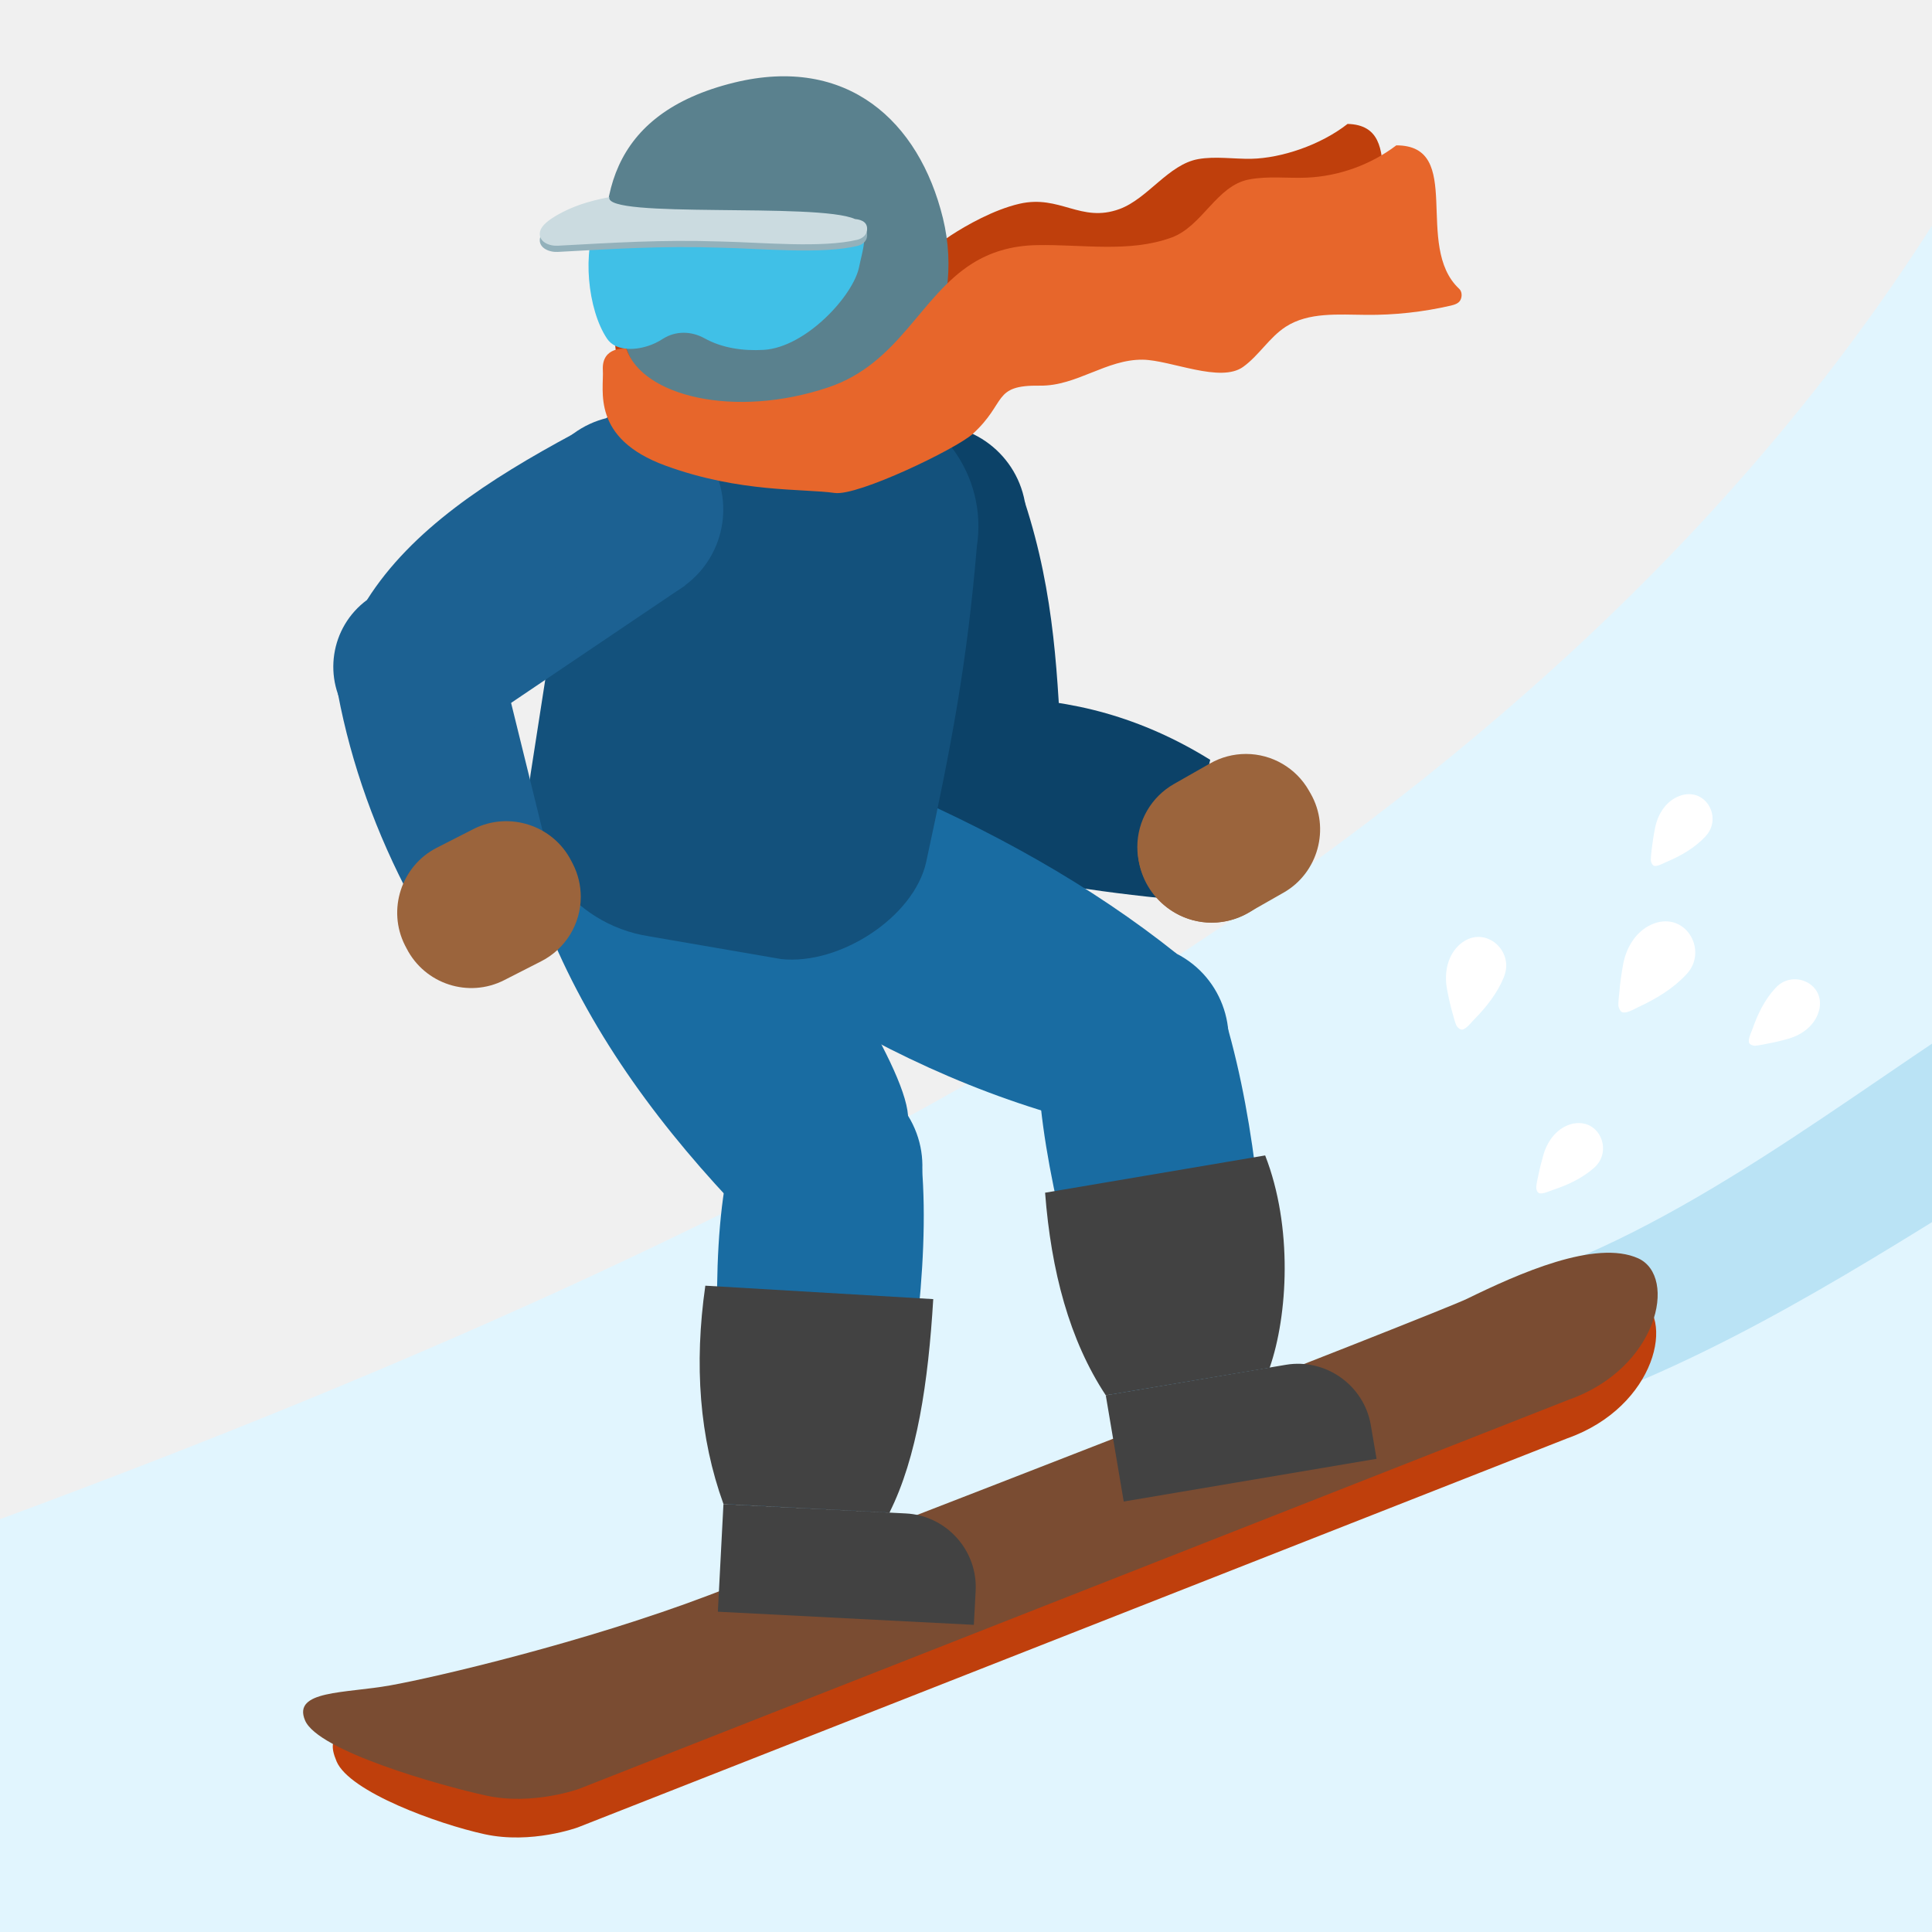
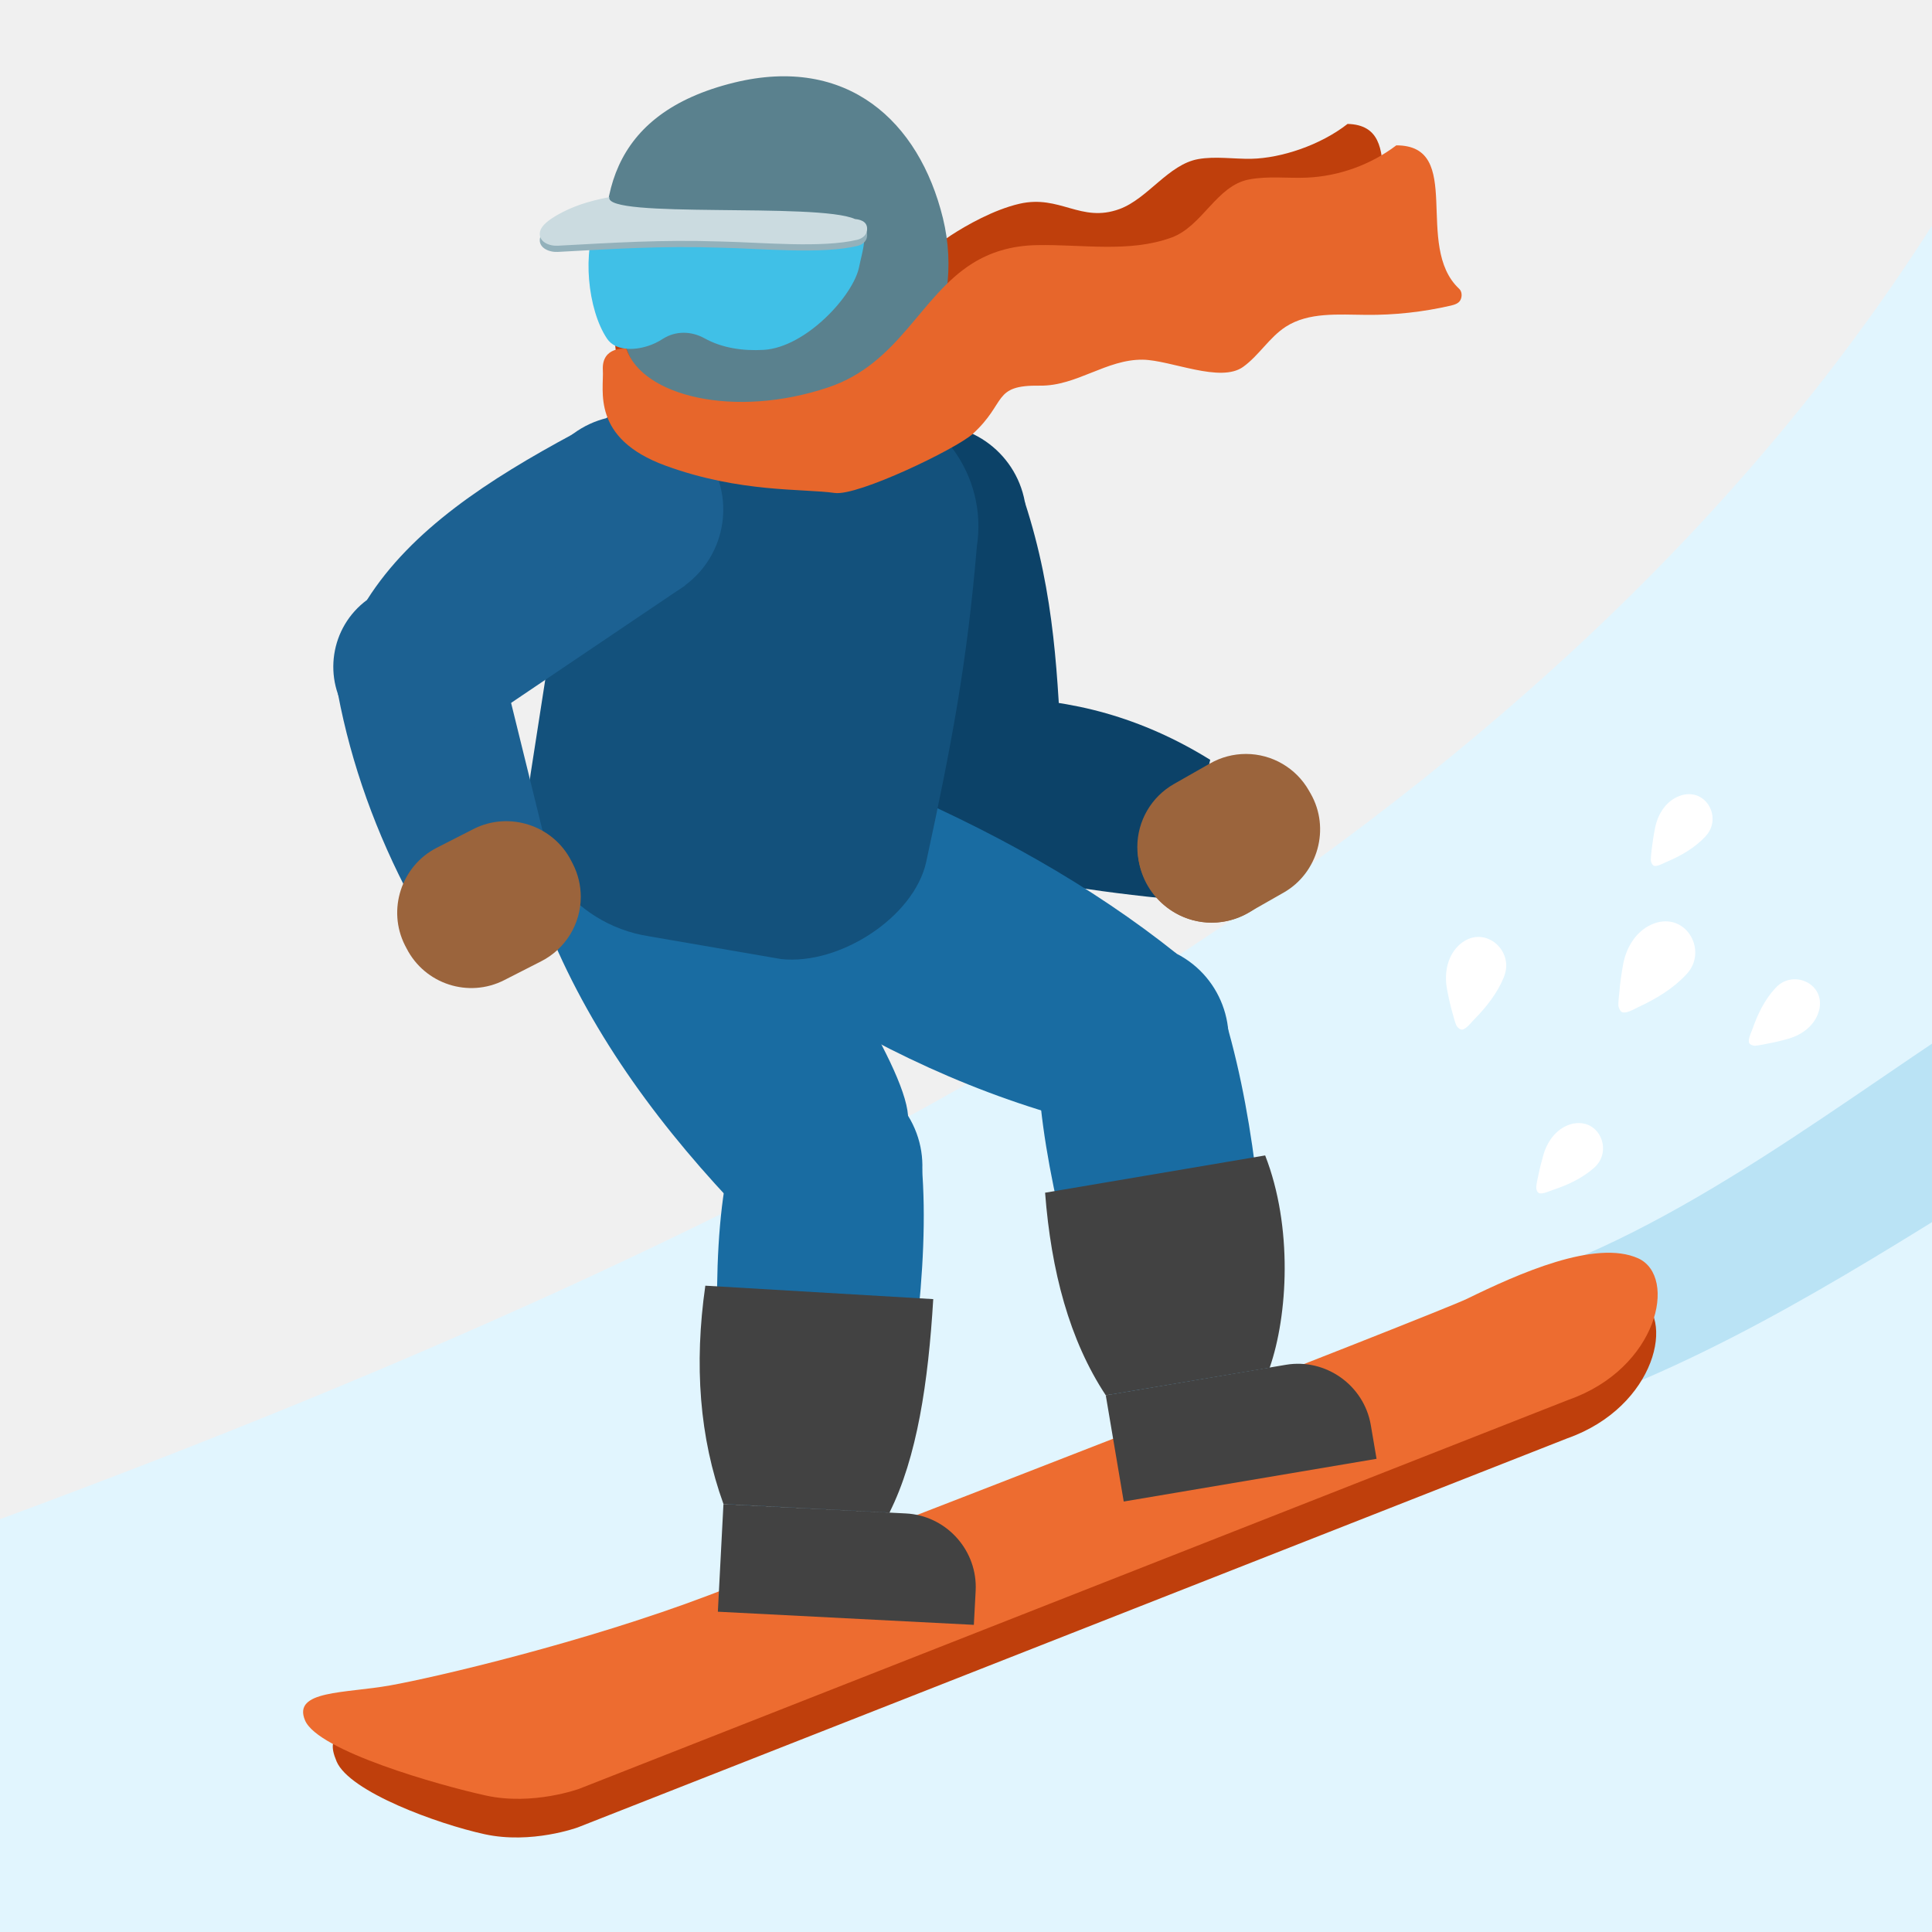
<svg xmlns="http://www.w3.org/2000/svg" width="100%" height="100%" viewBox="0 0 128 128" version="1.1" xml:space="preserve" style="fill-rule:evenodd;clip-rule:evenodd;stroke-linejoin:round;stroke-miterlimit:2;">
  <path id="a" d="M128,128L0,128L0,100.65C54.56,80.49 102.17,55.41 128,14.95L128,128Z" style="fill:rgb(225,245,254);fill-rule:nonzero;" />
-   <clipPath id="_clip1">
-     <path d="M128,128L0,128L0,100.65C54.56,80.49 102.17,55.41 128,14.95L128,128Z" />
-   </clipPath>
-   <g clip-path="url(#_clip1)">
-     <path d="M99.52,85.17C111.32,81.62 122.34,72.63 132.29,66.33C132.31,69.33 132.18,74.01 132.2,77.01C132.2,77.48 132.2,77.98 131.93,78.37C131.75,78.64 131.47,78.81 131.2,78.98C121.63,84.95 111.92,90.99 101.12,94.24C101.57,91.09 101.04,87.8 99.64,84.94" style="fill:rgb(186,227,245);fill-rule:nonzero;" />
+   <g>
+     <clipPath id="_clip1">
+       <path d="M128,128L0,128L0,100.65C54.56,80.49 102.17,55.41 128,14.95L128,128Z" />
+     </clipPath>
+     <g clip-path="url(#_clip1)">
+       <path d="M99.52,85.17C111.32,81.62 122.34,72.63 132.29,66.33C132.31,69.33 132.18,74.01 132.2,77.01C132.2,77.48 132.2,77.98 131.93,78.37C131.75,78.64 131.47,78.81 131.2,78.98C121.63,84.95 111.92,90.99 101.12,94.24C101.57,91.09 101.04,87.8 99.64,84.94" style="fill:rgb(186,227,245);fill-rule:nonzero;" />
+     </g>
  </g>
  <g>
    <path d="M103.82,95.3L38.28,121.07C38.28,121.07 35.21,122.2 32.1,121.52C28.99,120.84 23.15,118.71 22.3,116.7C21.45,114.69 22.77,114.76 25.76,114.23C28.74,113.7 38.64,111.38 46.86,108.26C55.08,105.14 95.19,89.55 97.09,88.62C100.49,86.96 105.61,84.66 108.44,85.94C111.06,87.12 109.76,93.21 103.82,95.3Z" style="fill:rgb(191,63,12);fill-rule:nonzero;" />
-     <path d="M103.92,92.74L38.38,118.51C38.38,118.51 35.31,119.64 32.2,118.96C29.09,118.28 21.06,116 20.21,113.98C19.36,111.97 22.88,112.2 25.86,111.66C28.84,111.13 38.74,108.81 46.96,105.69C55.18,102.57 95.29,86.98 97.19,86.05C100.59,84.39 105.71,82.09 108.54,83.37C111.16,84.57 109.85,90.66 103.92,92.74Z" style="fill:#7a4c32;fill-rule:nonzero;" />
+     <path d="M103.92,92.74L38.38,118.51C38.38,118.51 35.31,119.64 32.2,118.96C29.09,118.28 21.06,116 20.21,113.98C19.36,111.97 22.88,112.2 25.86,111.66C28.84,111.13 38.74,108.81 46.96,105.69C55.18,102.57 95.29,86.98 97.19,86.05C100.59,84.39 105.71,82.09 108.54,83.37C111.16,84.57 109.85,90.66 103.92,92.74Z" style="fill:rgb(237,108,48);fill-rule:nonzero;" />
  </g>
  <g>
    <path d="M62.99,15.6C59.85,17.67 58.84,21.36 54.52,22.81C48.85,24.71 43.17,23.09 42.11,19.92C42.11,19.92 40.59,19.7 40.72,21.28C40.83,22.6 40.1,25.74 44.71,27.66C49.32,29.58 53.16,29.39 55.11,29.74C56.53,29.99 62.45,27.06 63.44,26.1C65.52,24.09 64.54,22.9 67.5,23.03C69.73,23.12 71.51,21.41 73.74,21.5C75.46,21.57 78.54,23.18 79.91,22.14C80.86,21.42 81.46,20.25 82.44,19.58C83.83,18.64 85.66,18.87 87.35,18.94C89.09,19.01 90.83,18.85 92.51,18.48C92.74,18.43 92.98,18.36 93.09,18.14C93.2,17.91 93.18,17.57 93,17.38C90.12,14.49 93.49,8.32 89.28,8.21C87.48,9.62 84.88,10.48 82.9,10.52C81.73,10.54 80.53,10.34 79.39,10.54C77.41,10.89 76.05,13.16 74.17,13.85C71.6,14.79 70.23,12.88 67.54,13.5C65.85,13.89 64.03,14.92 62.99,15.6Z" style="fill:rgb(191,63,12);fill-rule:nonzero;" />
    <path d="M80.18,50.34L77.97,59.61C72.58,59.08 67.53,58.36 63.71,56.96L66.27,46.26C70.97,46.31 75.62,47.51 80.18,50.34Z" style="fill:rgb(12,66,104);fill-rule:nonzero;" />
    <path d="M59.54,52.61L70.36,50.61C70.07,45.01 69.92,39.46 67.89,33.25L55.62,35.52L59.54,52.61Z" style="fill:rgb(12,66,104);fill-rule:nonzero;" />
    <g transform="matrix(0.983299,-0.181995,0.181995,0.983299,-8.30453,12.6811)">
      <circle cx="64.95" cy="51.61" r="5.5" style="fill:rgb(12,66,104);" />
    </g>
-     <path d="M86.84,52.59L86.72,52.38C85.868,50.88 84.271,49.951 82.546,49.951C81.713,49.951 80.894,50.168 80.17,50.58L77.78,51.94C76.28,52.792 75.351,54.389 75.351,56.114C75.351,56.947 75.568,57.766 75.98,58.49L76.1,58.7C76.952,60.2 78.549,61.129 80.274,61.129C81.107,61.129 81.926,60.912 82.65,60.5L85.04,59.14C87.33,57.837 88.142,54.88 86.84,52.59Z" style="fill:#9b643c;fill-rule:nonzero;" />
+     <path d="M86.84,52.59L86.72,52.38C85.868,50.88 84.271,49.951 82.546,49.951C81.713,49.951 80.894,50.168 80.17,50.58L77.78,51.94C76.28,52.792 75.351,54.389 75.351,56.114C75.351,56.947 75.568,57.766 75.98,58.49L76.1,58.7C76.952,60.2 78.549,61.129 80.274,61.129C81.107,61.129 81.926,60.912 82.65,60.5L85.04,59.14C87.33,57.837 88.142,54.88 86.84,52.59Z" style="fill:rgb(155,100,60);fill-rule:nonzero;" />
    <g transform="matrix(0.983299,-0.181995,0.181995,0.983299,-5.22352,11.8125)">
      <circle cx="61.76" cy="34.38" r="6.24" style="fill:rgb(12,66,104);" />
    </g>
    <g transform="matrix(0.991199,-0.132377,0.132377,0.991199,-6.73724,11.1256)">
-       <circle cx="80.28" cy="56.22" r="4.9" style="fill:#9b643c;" />
+       <circle cx="80.28" cy="56.22" r="4.9" style="fill:rgb(155,100,60);" />
    </g>
    <path d="M72.2,74.47L77.95,63.18C72.34,58.7 65.66,54.94 58.11,51.78L51.34,65.07C58.02,69.47 64.96,72.66 72.2,74.47Z" style="fill:rgb(25,108,162);fill-rule:nonzero;" />
    <path d="M73.53,92.4L84.12,90.61C83.84,82.59 83.27,74.72 81.22,67.68L68.75,69.79C68.75,75.78 70.81,83.77 73.53,92.4Z" style="fill:rgb(25,108,162);fill-rule:nonzero;" />
    <g transform="matrix(0.453882,-0.891062,0.891062,0.453882,-20.3258,104.476)">
      <circle cx="75.07" cy="68.82" r="6.33" style="fill:rgb(25,108,162);" />
    </g>
    <g transform="matrix(0.453882,-0.891062,0.891062,0.453882,-22.1674,80.6651)">
      <circle cx="54.73" cy="58.42" r="7.46" style="fill:rgb(25,108,162);" />
    </g>
    <g>
      <path d="M74.45,99.48L91.2,96.65L90.82,94.42C90.374,91.782 87.838,89.977 85.2,90.42L73.26,92.44L74.45,99.48Z" style="fill:rgb(66,66,66);fill-rule:nonzero;" />
      <path d="M69.24,79.02L83.82,76.55C85.67,81.29 85.32,87.16 84.12,90.61L73.26,92.44C70.85,88.79 69.64,84.21 69.24,79.02Z" style="fill:rgb(66,66,66);fill-rule:nonzero;" />
    </g>
    <g>
      <path d="M49.4,80.6L60.16,73.91C59.9,70.41 53.76,61.47 49.08,53.89L36.42,61.76C39.32,68.74 43.89,74.9 49.4,80.6Z" style="fill:rgb(25,108,162);fill-rule:nonzero;" />
      <path d="M48.2,99.66L58.93,100.21C60.26,92.15 61.64,84.07 61.07,77.2L48.44,76.55C47.04,82.05 47.42,90.52 48.2,99.66Z" style="fill:rgb(25,108,162);fill-rule:nonzero;" />
      <g transform="matrix(0.849304,-0.527905,0.527905,0.849304,-32.53,40.5601)">
        <circle cx="54.78" cy="77.26" r="6.33" style="fill:rgb(25,108,162);" />
      </g>
      <g transform="matrix(0.849304,-0.527905,0.527905,0.849304,-24.0875,31.279)">
        <circle cx="42.74" cy="57.83" r="7.46" style="fill:rgb(25,108,162);" />
      </g>
      <g>
        <path d="M47.56,106.78L64.52,107.65L64.64,105.39C64.644,105.307 64.646,105.223 64.646,105.14C64.646,102.559 62.597,100.402 60.02,100.27L47.93,99.65L47.56,106.78ZM46.73,85.18L61.83,86.07C61.5,91.57 60.76,96.56 58.93,100.21L47.93,99.64C46.34,95.25 45.98,90.42 46.73,85.18Z" style="fill:rgb(66,66,66);fill-rule:nonzero;" />
      </g>
    </g>
    <path d="M57.53,26.36L47.98,24.88C43.28,24.15 38.87,27.37 38.14,32.07L35.15,51.3C34.35,56.43 37.87,61.23 42.99,62.03L51.75,63.54C55.63,63.96 60.55,60.76 61.36,57.12C63.04,49.36 64.07,43.94 64.72,36.2C65.45,31.49 62.23,27.09 57.53,26.36Z" style="fill:rgb(19,81,124);fill-rule:nonzero;" />
    <g>
      <path d="M36.4,56.87L27.27,59.62C24.92,55.21 23.28,50.66 22.39,45.96L32.93,42.79L36.4,56.87Z" style="fill:rgb(28,97,146);fill-rule:nonzero;" />
      <path d="M24.32,39.74L30.85,48.6L45.39,38.79L37.98,28.75C32.37,31.77 27.26,35.09 24.32,39.74Z" style="fill:rgb(28,97,146);fill-rule:nonzero;" />
      <g transform="matrix(0.804697,-0.593686,0.593686,0.804697,-20.8341,25.0022)">
        <circle cx="27.58" cy="44.17" r="5.5" style="fill:rgb(28,97,146);" />
      </g>
      <g transform="matrix(0.804697,-0.593686,0.593686,0.804697,-11.9044,31.3388)">
        <circle cx="41.68" cy="33.76" r="6.24" style="fill:rgb(28,97,146);" />
      </g>
-       <path d="M37.95,57.23L37.84,57.02C36.64,54.676 33.729,53.73 31.38,54.92L28.93,56.17C26.586,57.37 25.64,60.281 26.83,62.63L26.94,62.84C28.15,65.2 31.04,66.14 33.4,64.94L35.85,63.69C37.459,62.876 38.478,61.219 38.478,59.416C38.478,58.656 38.297,57.906 37.95,57.23Z" style="fill:#9b643c;fill-rule:nonzero;" />
+       <path d="M37.95,57.23L37.84,57.02C36.64,54.676 33.729,53.73 31.38,54.92L28.93,56.17C26.586,57.37 25.64,60.281 26.83,62.63L26.94,62.84C28.15,65.2 31.04,66.14 33.4,64.94L35.85,63.69C37.459,62.876 38.478,61.219 38.478,59.416C38.478,58.656 38.297,57.906 37.95,57.23Z" style="fill:rgb(155,100,60);fill-rule:nonzero;" />
    </g>
    <g>
      <path d="M62.47,14.45C64.05,20.89 60.42,27.32 54.37,28.8C48.32,30.28 42.32,28.83 40.55,19.82C39.27,13.31 40.33,7.51 48.65,5.47C56.12,3.65 60.89,8.01 62.47,14.45Z" style="fill:rgb(90,129,142);fill-rule:nonzero;" />
      <path id="c" d="M39.6,14.55C39.6,14.55 40.8,15.1 41.43,15.18C45.92,15.74 50.18,15.79 54.57,14.63C55.33,14.43 56.22,14.23 56.83,14.75C57.61,15.41 57.12,16.65 56.92,17.68C56.54,19.59 53.39,23.01 50.6,23.18C49.22,23.26 47.84,23.06 46.67,22.41C45.8,21.93 44.77,21.91 43.93,22.44C43.61,22.65 43.26,22.82 42.9,22.93C41.99,23.22 40.77,23.25 40.22,22.44C38.92,20.51 38.55,16.57 39.6,14.55Z" style="fill:rgb(64,192,231);fill-rule:nonzero;" />
      <g>
        <path d="M40.37,13.47C38.91,13.76 37.9,14.1 36.93,14.65C36.4,14.96 35.85,15.33 35.77,15.8C35.67,16.42 36.37,16.72 36.95,16.69C40.71,16.49 43.79,16.28 47.76,16.41C50.51,16.47 54.47,16.86 56.82,16.29C57.11,16.22 57.4,16.01 57.44,15.69C57.51,15.18 57.16,14.97 56.64,14.92C54.16,13.81 40.01,14.92 40.37,13.47Z" style="fill:rgb(147,177,187);fill-rule:nonzero;" />
        <path d="M40.37,13.06C38.91,13.34 37.9,13.69 36.93,14.24C36.4,14.55 35.85,14.92 35.77,15.39C35.67,16.01 36.37,16.31 36.95,16.28C40.71,16.08 43.79,15.87 47.76,16C50.51,16.06 54.47,16.45 56.82,15.88C57.11,15.8 57.4,15.6 57.44,15.28C57.51,14.77 57.16,14.56 56.64,14.51C54.16,13.4 40.01,14.51 40.37,13.06Z" style="fill:rgb(203,219,224);fill-rule:nonzero;" />
      </g>
    </g>
    <path d="M64.41,17.46C60.95,19.64 59.58,24.09 54.86,25.67C48.67,27.74 42.56,26.26 41.49,23.1C41.49,23.1 39.85,22.92 39.94,24.52C40.02,25.85 39.14,29.04 44.09,30.85C49.04,32.66 53.2,32.36 55.3,32.66C56.83,32.88 63.32,29.75 64.43,28.76C66.74,26.67 65.71,25.5 68.91,25.55C71.33,25.58 73.3,23.8 75.71,23.83C77.58,23.86 80.86,25.4 82.37,24.3C83.42,23.54 84.1,22.35 85.18,21.65C86.71,20.66 88.69,20.85 90.51,20.86C92.39,20.88 94.28,20.67 96.11,20.25C96.36,20.19 96.63,20.11 96.75,19.89C96.88,19.66 96.87,19.31 96.67,19.13C93.63,16.29 97.06,9.63 92.51,9.63C90.81,10.92 88.7,11.68 86.56,11.77C85.29,11.82 84,11.65 82.75,11.89C80.59,12.3 79.67,14.99 77.61,15.74C74.8,16.76 71.7,16.18 68.71,16.24C66.94,16.27 65.56,16.74 64.41,17.46Z" style="fill:rgb(231,102,43);fill-rule:nonzero;" />
  </g>
  <g>
    <path d="M105.59,77.39C105.6,77.38 105.61,77.38 105.62,77.36C106.85,76.28 106.01,74.16 104.31,74.43C104.26,74.43 104.22,74.44 104.18,74.45C103.2,74.69 102.55,75.53 102.27,76.46C102.13,76.94 102.01,77.42 101.91,77.91C101.86,78.15 101.8,78.4 101.78,78.64C101.77,78.78 101.84,79.03 102,79.06C102.23,79.11 102.65,78.92 102.87,78.84C103.84,78.52 104.8,78.08 105.59,77.39ZM117.61,65.48C117.62,65.47 117.62,65.46 117.64,65.45C118.74,64.23 120.85,65.1 120.55,66.8C120.55,66.84 120.53,66.89 120.52,66.93C120.27,67.91 119.42,68.55 118.48,68.82C118,68.96 117.51,69.07 117.02,69.16C116.78,69.21 116.53,69.26 116.29,69.28C116.15,69.29 115.9,69.21 115.87,69.05C115.82,68.82 116.02,68.4 116.1,68.19C116.44,67.21 116.9,66.25 117.61,65.48ZM99.64,64.73C99.65,64.72 99.65,64.71 99.65,64.69C100.33,63 98.43,61.31 96.88,62.44L96.76,62.53C95.91,63.25 95.67,64.42 95.86,65.49C95.96,66.04 96.08,66.58 96.23,67.11C96.31,67.37 96.37,67.65 96.47,67.9C96.53,68.04 96.73,68.25 96.9,68.21C97.16,68.15 97.47,67.75 97.65,67.56C98.47,66.73 99.2,65.81 99.64,64.73ZM112.98,55.43C112.99,55.42 112.99,55.41 113,55.4C114.1,54.24 113.1,52.26 111.47,52.67C111.43,52.68 111.38,52.69 111.34,52.71C110.41,53.02 109.85,53.9 109.66,54.82C109.56,55.3 109.49,55.78 109.43,56.26C109.41,56.5 109.37,56.74 109.37,56.98C109.37,57.11 109.47,57.35 109.62,57.37C109.85,57.4 110.23,57.18 110.44,57.09C111.39,56.69 112.28,56.17 112.98,55.43ZM111.72,64.56L111.75,64.53C113.12,63.05 111.82,60.57 109.78,61.12C109.73,61.13 109.67,61.15 109.62,61.17C108.46,61.58 107.76,62.7 107.54,63.87C107.43,64.47 107.34,65.08 107.29,65.69C107.26,65.99 107.22,66.3 107.22,66.6C107.23,66.76 107.35,67.06 107.54,67.08C107.83,67.12 108.32,66.83 108.57,66.71C109.73,66.17 110.85,65.5 111.72,64.56Z" style="fill:white;fill-rule:nonzero;" />
  </g>
</svg>
